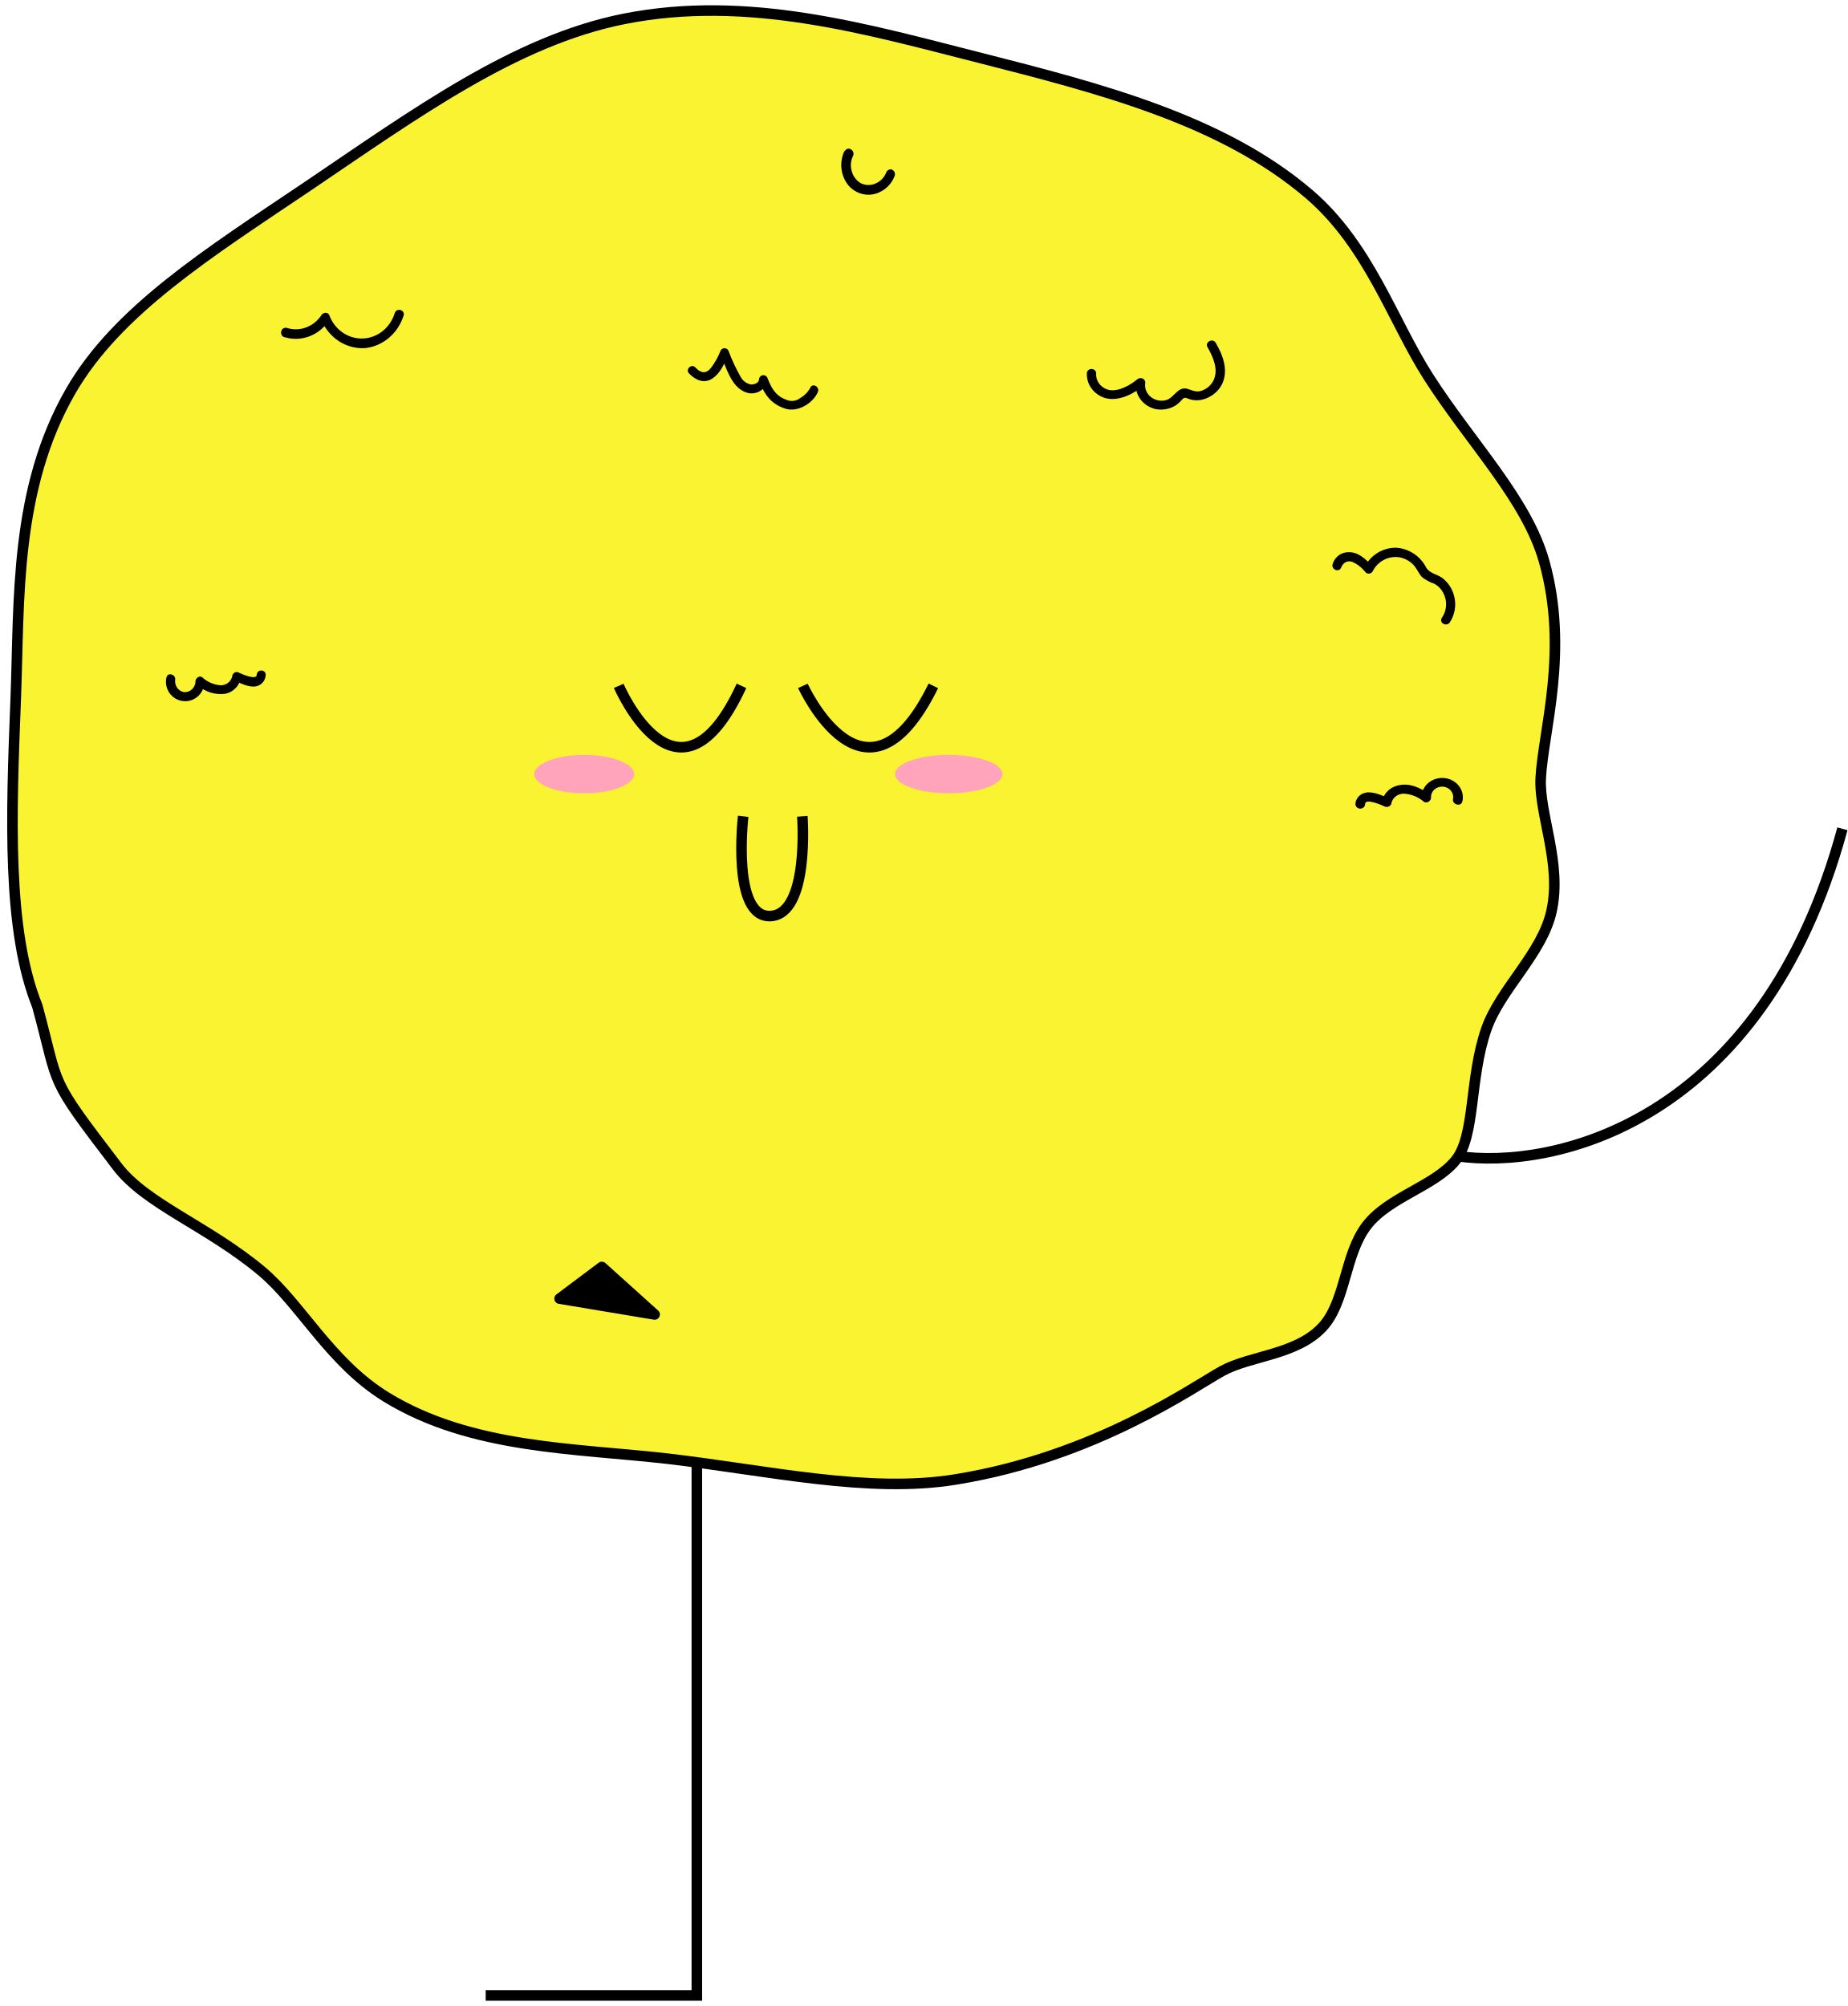
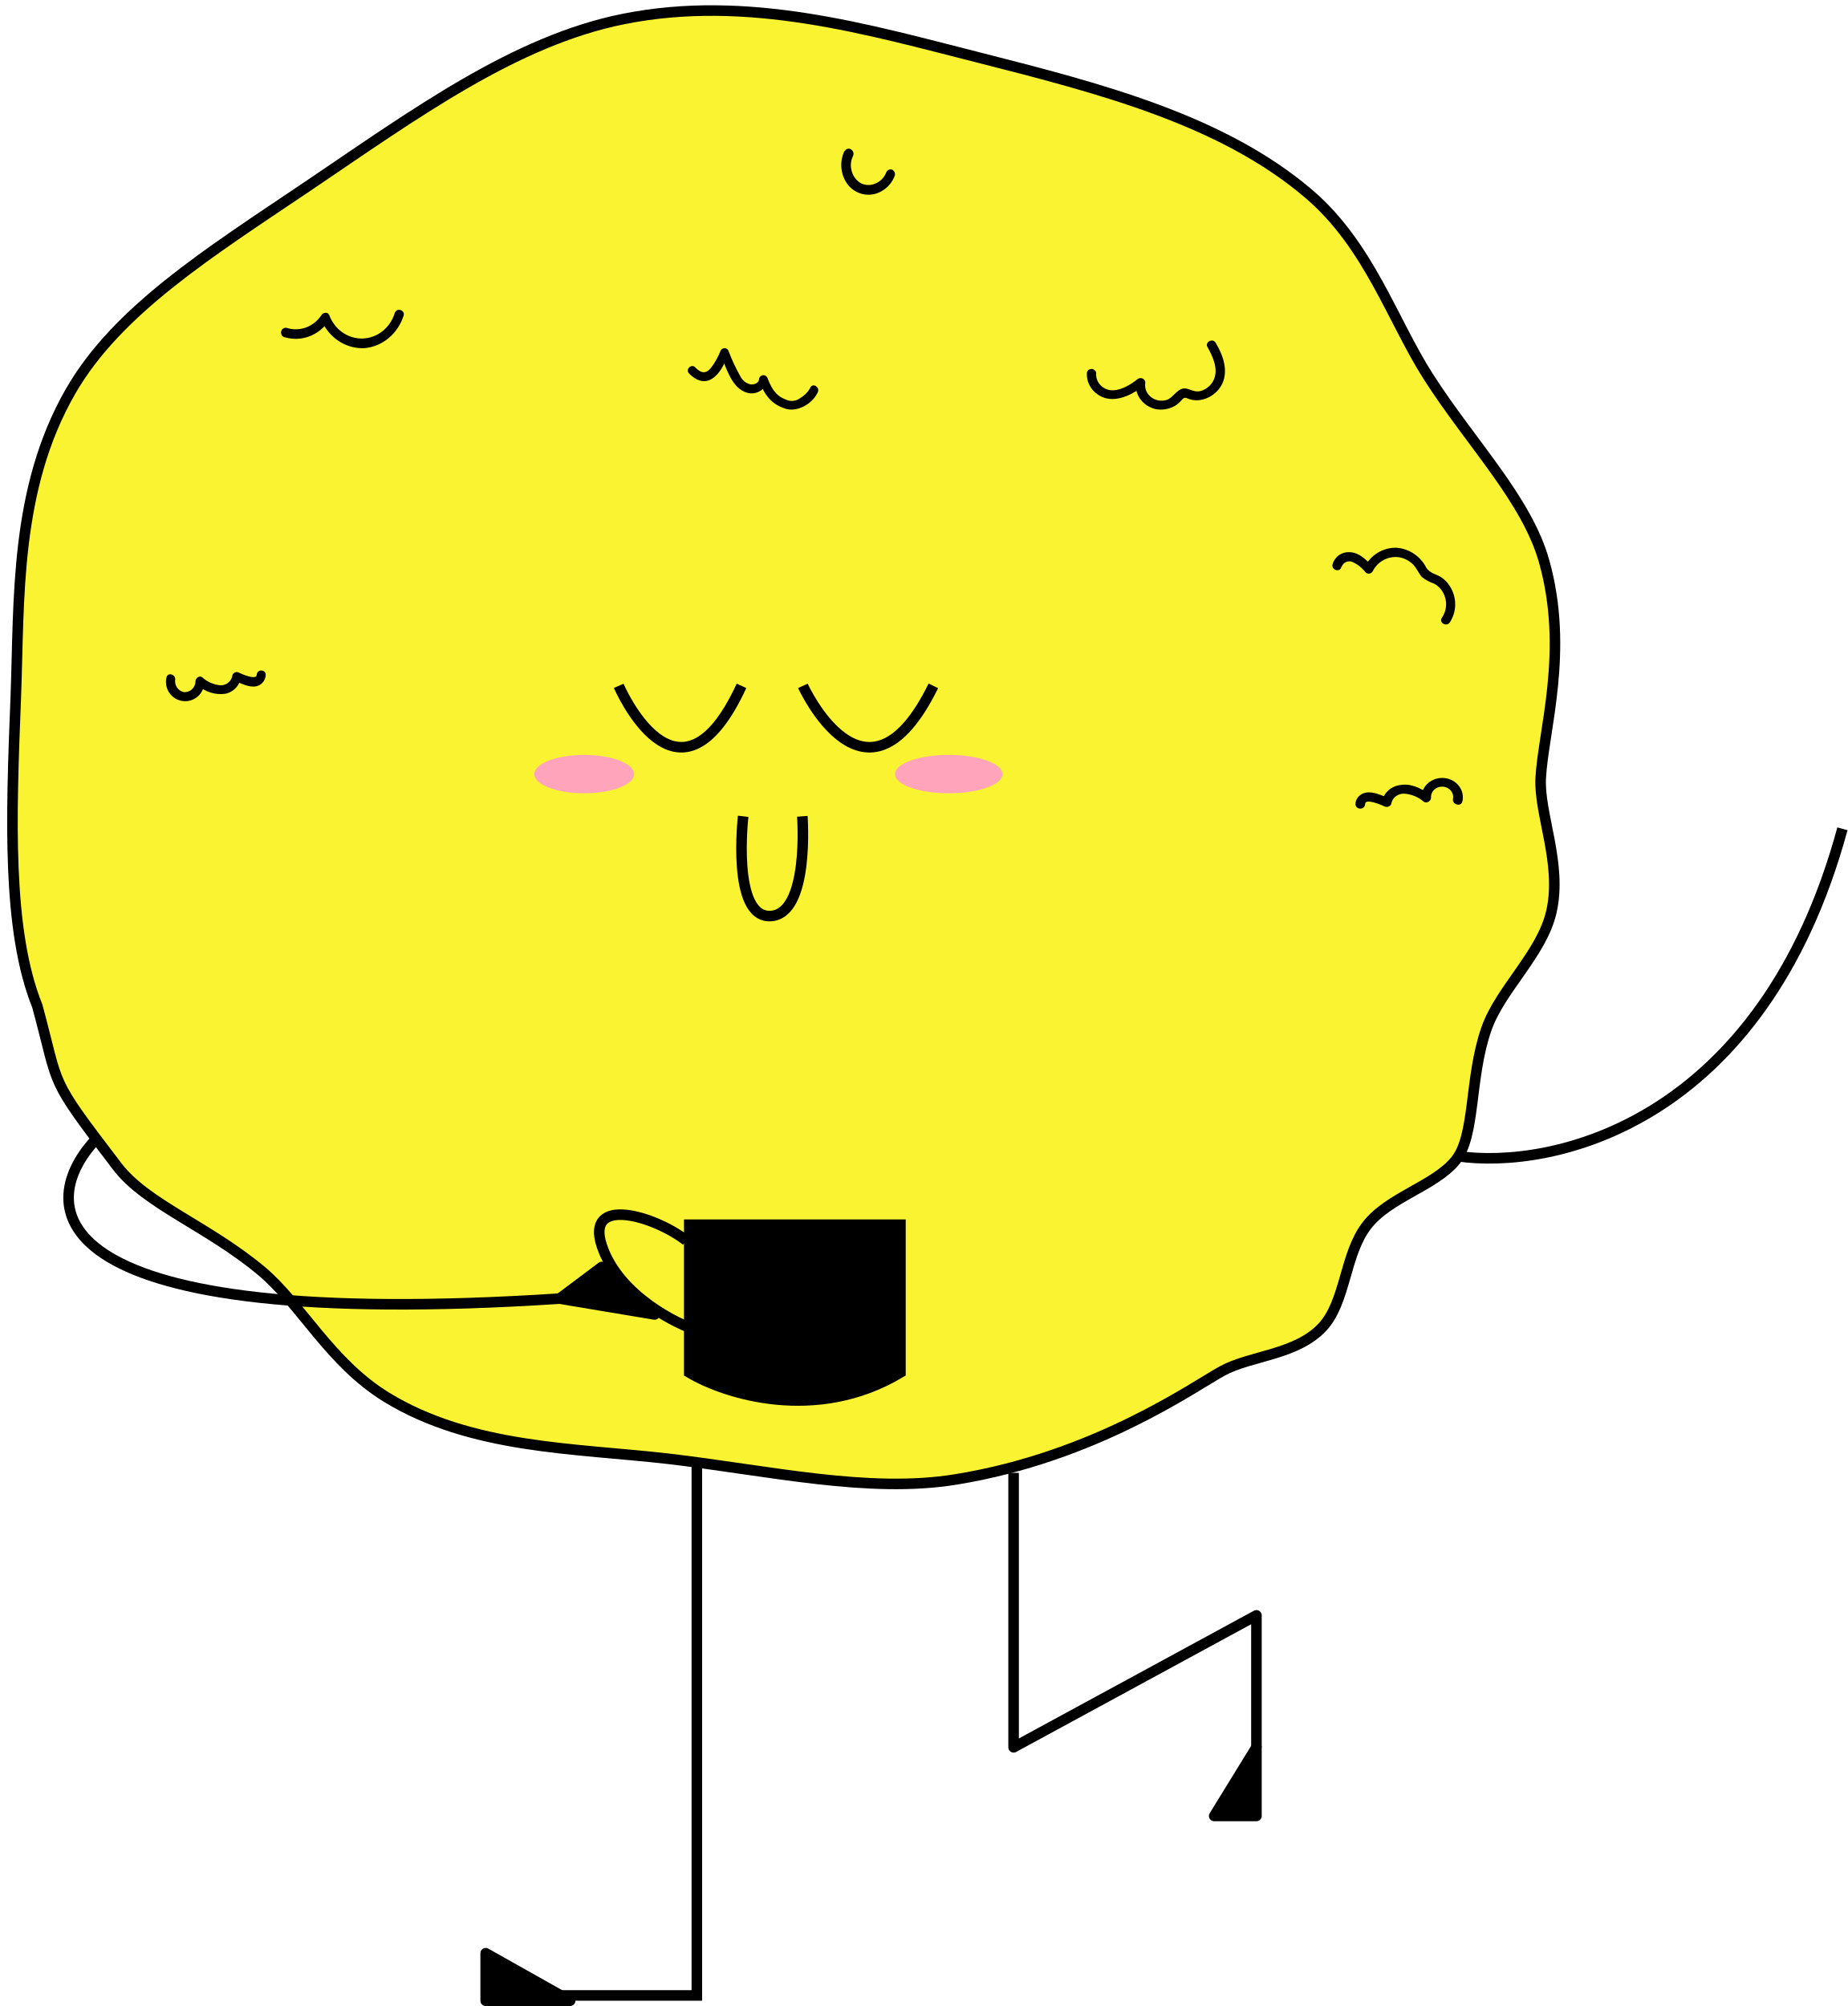
<svg xmlns="http://www.w3.org/2000/svg" width="175" height="190" viewBox="0 0 175 190" fill="none">
  <path d="M66 137V189H46" stroke="black" stroke-miterlimit="10" />
  <path d="M3.534 95.289C0.651 88.133 1.043 77.419 1.496 66.013C1.843 56.881 1.344 46.329 6.697 37.04C11.102 29.399 19.71 23.997 29.107 17.665C39.395 10.711 48.792 3.853 59.065 1.796C70.845 -0.559 82.249 2.807 92.736 5.46C104.196 8.376 115.783 11.358 123.998 18.397C129.677 23.264 131.898 30.385 135.285 35.681C139.359 42.038 144.6 47.304 146.25 53.172C148.629 61.636 146.143 69.298 145.924 73.72C145.751 77.085 147.962 81.806 146.943 86.324C146.052 90.326 142.099 93.692 140.785 97.442C139.145 102.116 139.767 107.549 137.867 109.899C135.865 112.37 131.536 113.356 129.438 116.09C127.339 118.824 127.462 123.322 125.256 125.692C122.786 128.35 118.447 128.38 115.757 129.856C113.068 131.332 103.737 137.987 90.531 140.125C82.259 141.479 72.75 139.271 63.257 138.164C54.43 137.153 44.626 137.244 36.614 132.342C31.266 129.073 28.5 123.503 24.767 120.385C19.674 116.125 13.832 114.063 11.107 110.485C4.456 101.783 5.703 103.274 3.534 95.289Z" fill="#FAF331" stroke="black" stroke-miterlimit="10" />
  <path d="M57 120L53 123L62 124.5L57 120Z" fill="black" stroke="black" stroke-linejoin="round" />
  <path d="M58.6 64.961C58.6 64.961 64.191 78.044 70.229 64.961" stroke="black" stroke-miterlimit="10" />
  <path d="M76.044 64.961C76.044 64.961 81.984 78.044 88.4 64.961" stroke="black" stroke-miterlimit="10" />
  <path d="M70.388 77.317C70.388 77.317 69.267 86.951 72.982 86.763C76.696 86.576 75.99 77.317 75.99 77.317" stroke="black" stroke-miterlimit="10" />
  <path d="M55.329 75.137C57.938 75.137 60.054 74.323 60.054 73.32C60.054 72.316 57.938 71.502 55.329 71.502C52.72 71.502 50.605 72.316 50.605 73.32C50.605 74.323 52.72 75.137 55.329 75.137Z" fill="#FFA4BA" />
  <path d="M89.854 75.137C92.664 75.137 94.942 74.323 94.942 73.32C94.942 72.316 92.664 71.502 89.854 71.502C87.044 71.502 84.766 72.316 84.766 73.32C84.766 74.323 87.044 75.137 89.854 75.137Z" fill="#FFA4BA" />
-   <path d="M26.939 31.932C27.718 32.172 28.549 32.144 29.312 31.853C30.076 31.562 30.732 31.023 31.186 30.313H30.44C30.79 31.145 31.372 31.846 32.107 32.321C32.843 32.796 33.698 33.024 34.559 32.974C35.386 32.89 36.172 32.556 36.822 32.011C37.472 31.466 37.959 30.734 38.224 29.903C38.403 29.363 37.565 29.099 37.386 29.655C37.177 30.338 36.773 30.936 36.23 31.367C35.687 31.798 35.03 32.041 34.351 32.062C33.672 32.083 33.003 31.882 32.436 31.486C31.869 31.089 31.433 30.518 31.186 29.849C31.048 29.509 30.599 29.595 30.44 29.849C30.085 30.389 29.578 30.797 28.99 31.014C28.403 31.232 27.765 31.247 27.169 31.058C27.058 31.026 26.939 31.041 26.839 31.102C26.739 31.162 26.666 31.262 26.635 31.379C26.605 31.496 26.619 31.622 26.676 31.727C26.733 31.833 26.828 31.911 26.939 31.943V31.932Z" fill="black" />
+   <path d="M26.939 31.932C27.718 32.172 28.549 32.144 29.312 31.853C30.076 31.562 30.732 31.023 31.186 30.313H30.44C30.79 31.145 31.372 31.846 32.107 32.321C32.843 32.796 33.698 33.024 34.559 32.974C35.386 32.89 36.172 32.556 36.822 32.011C37.472 31.466 37.959 30.734 38.224 29.903C38.403 29.363 37.565 29.099 37.386 29.655C37.177 30.338 36.773 30.936 36.23 31.367C35.687 31.798 35.03 32.04 34.351 32.062C33.672 32.083 33.003 31.882 32.436 31.485C31.869 31.089 31.433 30.518 31.186 29.849C31.048 29.509 30.599 29.595 30.44 29.849C30.085 30.389 29.578 30.797 28.99 31.014C28.403 31.232 27.765 31.247 27.169 31.058C27.058 31.026 26.939 31.041 26.839 31.102C26.739 31.162 26.666 31.262 26.635 31.379C26.605 31.496 26.619 31.622 26.676 31.727C26.733 31.833 26.828 31.911 26.939 31.943V31.932Z" fill="black" />
  <path d="M102.942 35.361C102.918 35.875 103.075 36.382 103.388 36.805C103.701 37.227 104.153 37.543 104.676 37.703C105.973 38.063 107.406 37.274 108.354 36.51L107.614 36.106C107.506 36.679 107.632 37.269 107.969 37.759C108.307 38.248 108.829 38.6 109.432 38.745C110.059 38.868 110.713 38.764 111.261 38.453C111.507 38.304 111.725 38.118 111.907 37.902C112.209 37.566 112.256 37.674 112.652 37.805C113.808 38.19 115.095 37.503 115.652 36.549C116.418 35.234 115.86 33.667 115.131 32.455C114.855 31.992 114.089 32.411 114.365 32.873C114.886 33.794 115.444 35.016 114.923 36.048C114.704 36.482 114.317 36.821 113.839 36.997C113.318 37.182 112.995 36.997 112.511 36.841C111.552 36.544 111.25 37.639 110.474 37.888C110.226 37.959 109.963 37.971 109.708 37.923C109.454 37.876 109.216 37.77 109.017 37.614C108.817 37.459 108.662 37.26 108.566 37.035C108.469 36.81 108.434 36.566 108.463 36.325C108.486 36.237 108.477 36.145 108.438 36.062C108.4 35.98 108.334 35.911 108.25 35.866C108.167 35.821 108.07 35.803 107.974 35.813C107.878 35.824 107.788 35.864 107.719 35.926C107.067 36.456 105.994 37.099 105.083 36.943C104.703 36.867 104.367 36.664 104.135 36.373C103.903 36.082 103.792 35.723 103.822 35.361C103.822 35.251 103.775 35.146 103.692 35.069C103.609 34.991 103.497 34.947 103.379 34.947C103.262 34.947 103.149 34.991 103.066 35.069C102.983 35.146 102.937 35.251 102.937 35.361H102.942Z" fill="black" />
  <path d="M79.984 14.289C79.727 14.82 79.628 15.422 79.702 16.014C79.775 16.607 80.017 17.161 80.394 17.603C80.788 18.038 81.306 18.323 81.868 18.413C82.43 18.503 83.004 18.394 83.501 18.102C84.077 17.786 84.523 17.256 84.754 16.612C84.78 16.494 84.762 16.37 84.704 16.266C84.647 16.162 84.553 16.085 84.444 16.052C84.333 16.029 84.218 16.049 84.121 16.11C84.024 16.171 83.951 16.268 83.917 16.383C83.726 16.832 83.379 17.185 82.948 17.368C82.729 17.471 82.493 17.523 82.253 17.523C82.014 17.523 81.777 17.471 81.558 17.368C81.349 17.253 81.164 17.094 81.013 16.902C80.862 16.71 80.748 16.488 80.679 16.248C80.603 16.013 80.573 15.763 80.59 15.515C80.607 15.267 80.671 15.025 80.779 14.804C81.058 14.244 80.284 13.785 80.01 14.322L79.984 14.289Z" fill="black" />
  <path d="M127.063 53.697C127.096 53.597 127.15 53.505 127.22 53.426C127.289 53.348 127.374 53.284 127.469 53.239C127.563 53.195 127.666 53.17 127.77 53.167C127.875 53.163 127.978 53.181 128.076 53.219C128.57 53.435 129.002 53.775 129.332 54.206C129.379 54.252 129.435 54.288 129.497 54.309C129.559 54.331 129.625 54.337 129.69 54.329C129.755 54.32 129.817 54.297 129.872 54.261C129.927 54.224 129.973 54.175 130.006 54.118C130.231 53.661 130.591 53.286 131.036 53.046C131.481 52.806 131.989 52.712 132.489 52.777C133.008 52.859 133.487 53.108 133.856 53.486C134.191 53.836 134.363 54.313 134.677 54.658C135.033 54.935 135.432 55.15 135.858 55.295C136.212 55.489 136.501 55.786 136.689 56.148C136.889 56.513 136.984 56.929 136.962 57.347C136.941 57.765 136.804 58.168 136.567 58.511C136.248 58.973 136.993 59.41 137.312 58.953C137.596 58.521 137.769 58.023 137.813 57.506C137.857 56.989 137.772 56.468 137.565 55.993C137.361 55.497 137.028 55.066 136.602 54.745C136.096 54.37 135.432 54.334 135.082 53.764C134.809 53.226 134.402 52.769 133.902 52.439C133.402 52.108 132.826 51.915 132.23 51.878C131.619 51.87 131.018 52.034 130.493 52.351C129.968 52.669 129.54 53.127 129.256 53.676L129.935 53.589C129.368 52.978 128.679 52.305 127.792 52.3C127.437 52.282 127.087 52.387 126.798 52.598C126.51 52.809 126.301 53.113 126.206 53.461C126.09 54.01 126.921 54.247 127.037 53.697H127.063Z" fill="black" />
-   <path d="M65.262 35.371C65.861 36 66.669 36.372 67.463 35.855C68.257 35.337 68.617 34.404 68.973 33.611H68.257C68.768 34.767 69.231 36.556 70.511 37.107C70.729 37.211 70.969 37.263 71.21 37.259C71.452 37.255 71.689 37.195 71.904 37.084C72.118 36.972 72.303 36.813 72.444 36.618C72.585 36.423 72.679 36.198 72.717 35.961L71.904 36.068C72.391 37.349 72.995 38.254 74.368 38.703C75.527 39.085 76.988 38.22 77.46 37.136C77.665 36.653 76.973 36.232 76.744 36.72C76.533 37.125 76.208 37.461 75.809 37.688C75.618 37.843 75.385 37.94 75.138 37.968C74.892 37.995 74.644 37.952 74.422 37.842C73.448 37.475 73.063 36.759 72.703 35.84C72.676 35.744 72.615 35.66 72.531 35.605C72.448 35.55 72.347 35.528 72.247 35.541C72.147 35.555 72.056 35.604 71.99 35.679C71.925 35.755 71.889 35.852 71.889 35.951C71.855 36.3 71.403 36.435 71.106 36.411C70.897 36.368 70.701 36.278 70.533 36.149C70.364 36.02 70.227 35.855 70.132 35.666C69.681 34.871 69.295 34.041 68.978 33.185C68.941 33.123 68.889 33.071 68.826 33.035C68.763 32.999 68.692 32.98 68.62 32.98C68.547 32.98 68.476 32.999 68.413 33.035C68.35 33.071 68.298 33.123 68.262 33.185C68.034 33.772 67.728 34.325 67.351 34.829C66.864 35.444 66.377 35.357 65.851 34.796C65.486 34.413 64.877 34.994 65.267 35.381L65.262 35.371Z" fill="black" />
+   <path d="M65.262 35.371C65.861 36 66.669 36.372 67.463 35.855C68.257 35.337 68.617 34.404 68.973 33.611H68.257C68.768 34.767 69.231 36.556 70.511 37.107C70.729 37.211 70.969 37.263 71.21 37.259C71.452 37.255 71.689 37.195 71.904 37.083C72.118 36.972 72.303 36.813 72.444 36.618C72.585 36.423 72.679 36.198 72.717 35.961L71.904 36.068C72.391 37.349 72.995 38.254 74.368 38.703C75.527 39.085 76.988 38.22 77.46 37.136C77.665 36.653 76.973 36.232 76.744 36.72C76.533 37.125 76.208 37.461 75.809 37.688C75.618 37.843 75.385 37.94 75.138 37.968C74.892 37.995 74.644 37.952 74.422 37.842C73.448 37.475 73.063 36.759 72.703 35.84C72.676 35.744 72.615 35.66 72.531 35.605C72.448 35.55 72.347 35.528 72.247 35.541C72.147 35.555 72.056 35.604 71.99 35.679C71.925 35.755 71.889 35.852 71.889 35.951C71.855 36.3 71.403 36.435 71.106 36.411C70.897 36.368 70.701 36.278 70.533 36.149C70.364 36.02 70.227 35.855 70.132 35.666C69.681 34.871 69.295 34.041 68.978 33.185C68.941 33.123 68.889 33.071 68.826 33.035C68.763 32.999 68.692 32.98 68.62 32.98C68.547 32.98 68.476 32.999 68.413 33.035C68.35 33.071 68.298 33.123 68.262 33.185C68.034 33.771 67.728 34.325 67.351 34.829C66.864 35.444 66.377 35.357 65.851 34.796C65.486 34.413 64.877 34.994 65.267 35.381L65.262 35.371Z" fill="black" />
  <path d="M15.761 64.177C15.705 64.431 15.702 64.695 15.755 64.95C15.807 65.205 15.912 65.446 16.064 65.657C16.216 65.868 16.411 66.044 16.635 66.173C16.859 66.302 17.108 66.382 17.366 66.406C17.623 66.431 17.882 66.4 18.127 66.316C18.371 66.231 18.595 66.095 18.783 65.917C18.971 65.738 19.12 65.521 19.219 65.281C19.317 65.04 19.364 64.78 19.356 64.52L18.721 64.893C19.072 65.214 19.489 65.454 19.941 65.595C20.394 65.736 20.872 65.775 21.341 65.71C21.728 65.63 22.081 65.43 22.35 65.138C22.619 64.846 22.791 64.477 22.841 64.081L22.201 64.449C22.771 64.722 23.596 65.135 24.251 65.004C24.503 64.956 24.732 64.822 24.898 64.625C25.064 64.427 25.159 64.179 25.166 63.92C25.166 63.37 24.336 63.37 24.316 63.92C24.296 64.469 22.816 63.814 22.626 63.708C22.561 63.672 22.488 63.654 22.414 63.655C22.34 63.657 22.268 63.677 22.204 63.714C22.141 63.752 22.087 63.805 22.05 63.87C22.013 63.934 21.992 64.007 21.991 64.081C21.927 64.323 21.784 64.536 21.586 64.686C21.387 64.836 21.144 64.915 20.896 64.908C20.248 64.862 19.634 64.595 19.156 64.152C18.891 63.945 18.521 64.227 18.516 64.52C18.516 64.661 18.488 64.801 18.433 64.931C18.378 65.061 18.297 65.178 18.195 65.275C18.094 65.372 17.974 65.448 17.842 65.496C17.711 65.545 17.571 65.567 17.431 65.559C17.172 65.51 16.941 65.363 16.785 65.149C16.629 64.934 16.56 64.668 16.591 64.404C16.676 63.864 15.856 63.632 15.771 64.177H15.761Z" fill="black" />
  <path d="M138.509 75.903C138.566 75.65 138.565 75.388 138.507 75.134C138.449 74.881 138.334 74.642 138.171 74.433C138.007 74.224 137.798 74.05 137.558 73.922C137.317 73.794 137.051 73.715 136.776 73.691C136.501 73.667 136.223 73.697 135.961 73.781C135.7 73.864 135.46 73.998 135.257 74.175C135.055 74.351 134.895 74.566 134.787 74.804C134.679 75.043 134.626 75.3 134.632 75.56L135.321 75.191C134.524 74.615 133.528 74.15 132.5 74.373C132.082 74.451 131.701 74.651 131.412 74.944C131.122 75.237 130.937 75.608 130.885 76.004L131.574 75.635C130.96 75.358 130.066 74.943 129.361 75.075C129.09 75.124 128.844 75.258 128.665 75.456C128.486 75.653 128.384 75.902 128.376 76.161C128.376 76.275 128.424 76.384 128.51 76.465C128.596 76.545 128.712 76.59 128.833 76.59C128.955 76.59 129.071 76.545 129.157 76.465C129.243 76.384 129.291 76.275 129.291 76.161C129.291 75.56 130.906 76.272 131.111 76.373C131.18 76.41 131.259 76.429 131.339 76.428C131.419 76.428 131.497 76.409 131.566 76.371C131.636 76.334 131.694 76.281 131.735 76.217C131.776 76.152 131.798 76.079 131.8 76.004C131.868 75.762 132.021 75.549 132.234 75.398C132.447 75.247 132.707 75.167 132.974 75.171C133.673 75.216 134.335 75.485 134.847 75.933C135.138 76.141 135.537 75.853 135.537 75.56C135.526 75.42 135.547 75.28 135.599 75.148C135.651 75.017 135.732 74.897 135.837 74.797C135.942 74.698 136.069 74.62 136.208 74.57C136.348 74.52 136.497 74.498 136.646 74.507C136.795 74.515 136.941 74.553 137.073 74.618C137.205 74.684 137.321 74.775 137.413 74.885C137.504 74.996 137.57 75.124 137.605 75.26C137.64 75.397 137.643 75.538 137.615 75.676C137.518 76.216 138.401 76.449 138.498 75.903H138.509Z" fill="black" />
  <path d="M138 109.5C147 110.833 166.9 106.5 174.5 78.5" stroke="black" />
+   <path d="M9 108C3.167 114.333 3.8 126.2 53 123" stroke="black" />
+   <path d="M65.282 130V116H85.282V130C77.282 134.8 68.615 132 65.282 130Z" fill="black" stroke="black" />
+   <path d="M65 117.5C62 115.167 55.4 113.2 57 118C58.6 122.8 64.333 125.5 66 126" stroke="black" />
+   <path d="M96 139.5V165.5L119 153V165.5" stroke="black" stroke-linejoin="round" />
+   <path d="M115 172L119 165.5V172H115Z" fill="black" stroke="black" stroke-linejoin="round" />
+   <path d="M46 185L54 189.5H46V185Z" fill="black" stroke="black" stroke-linejoin="round" />
</svg>
